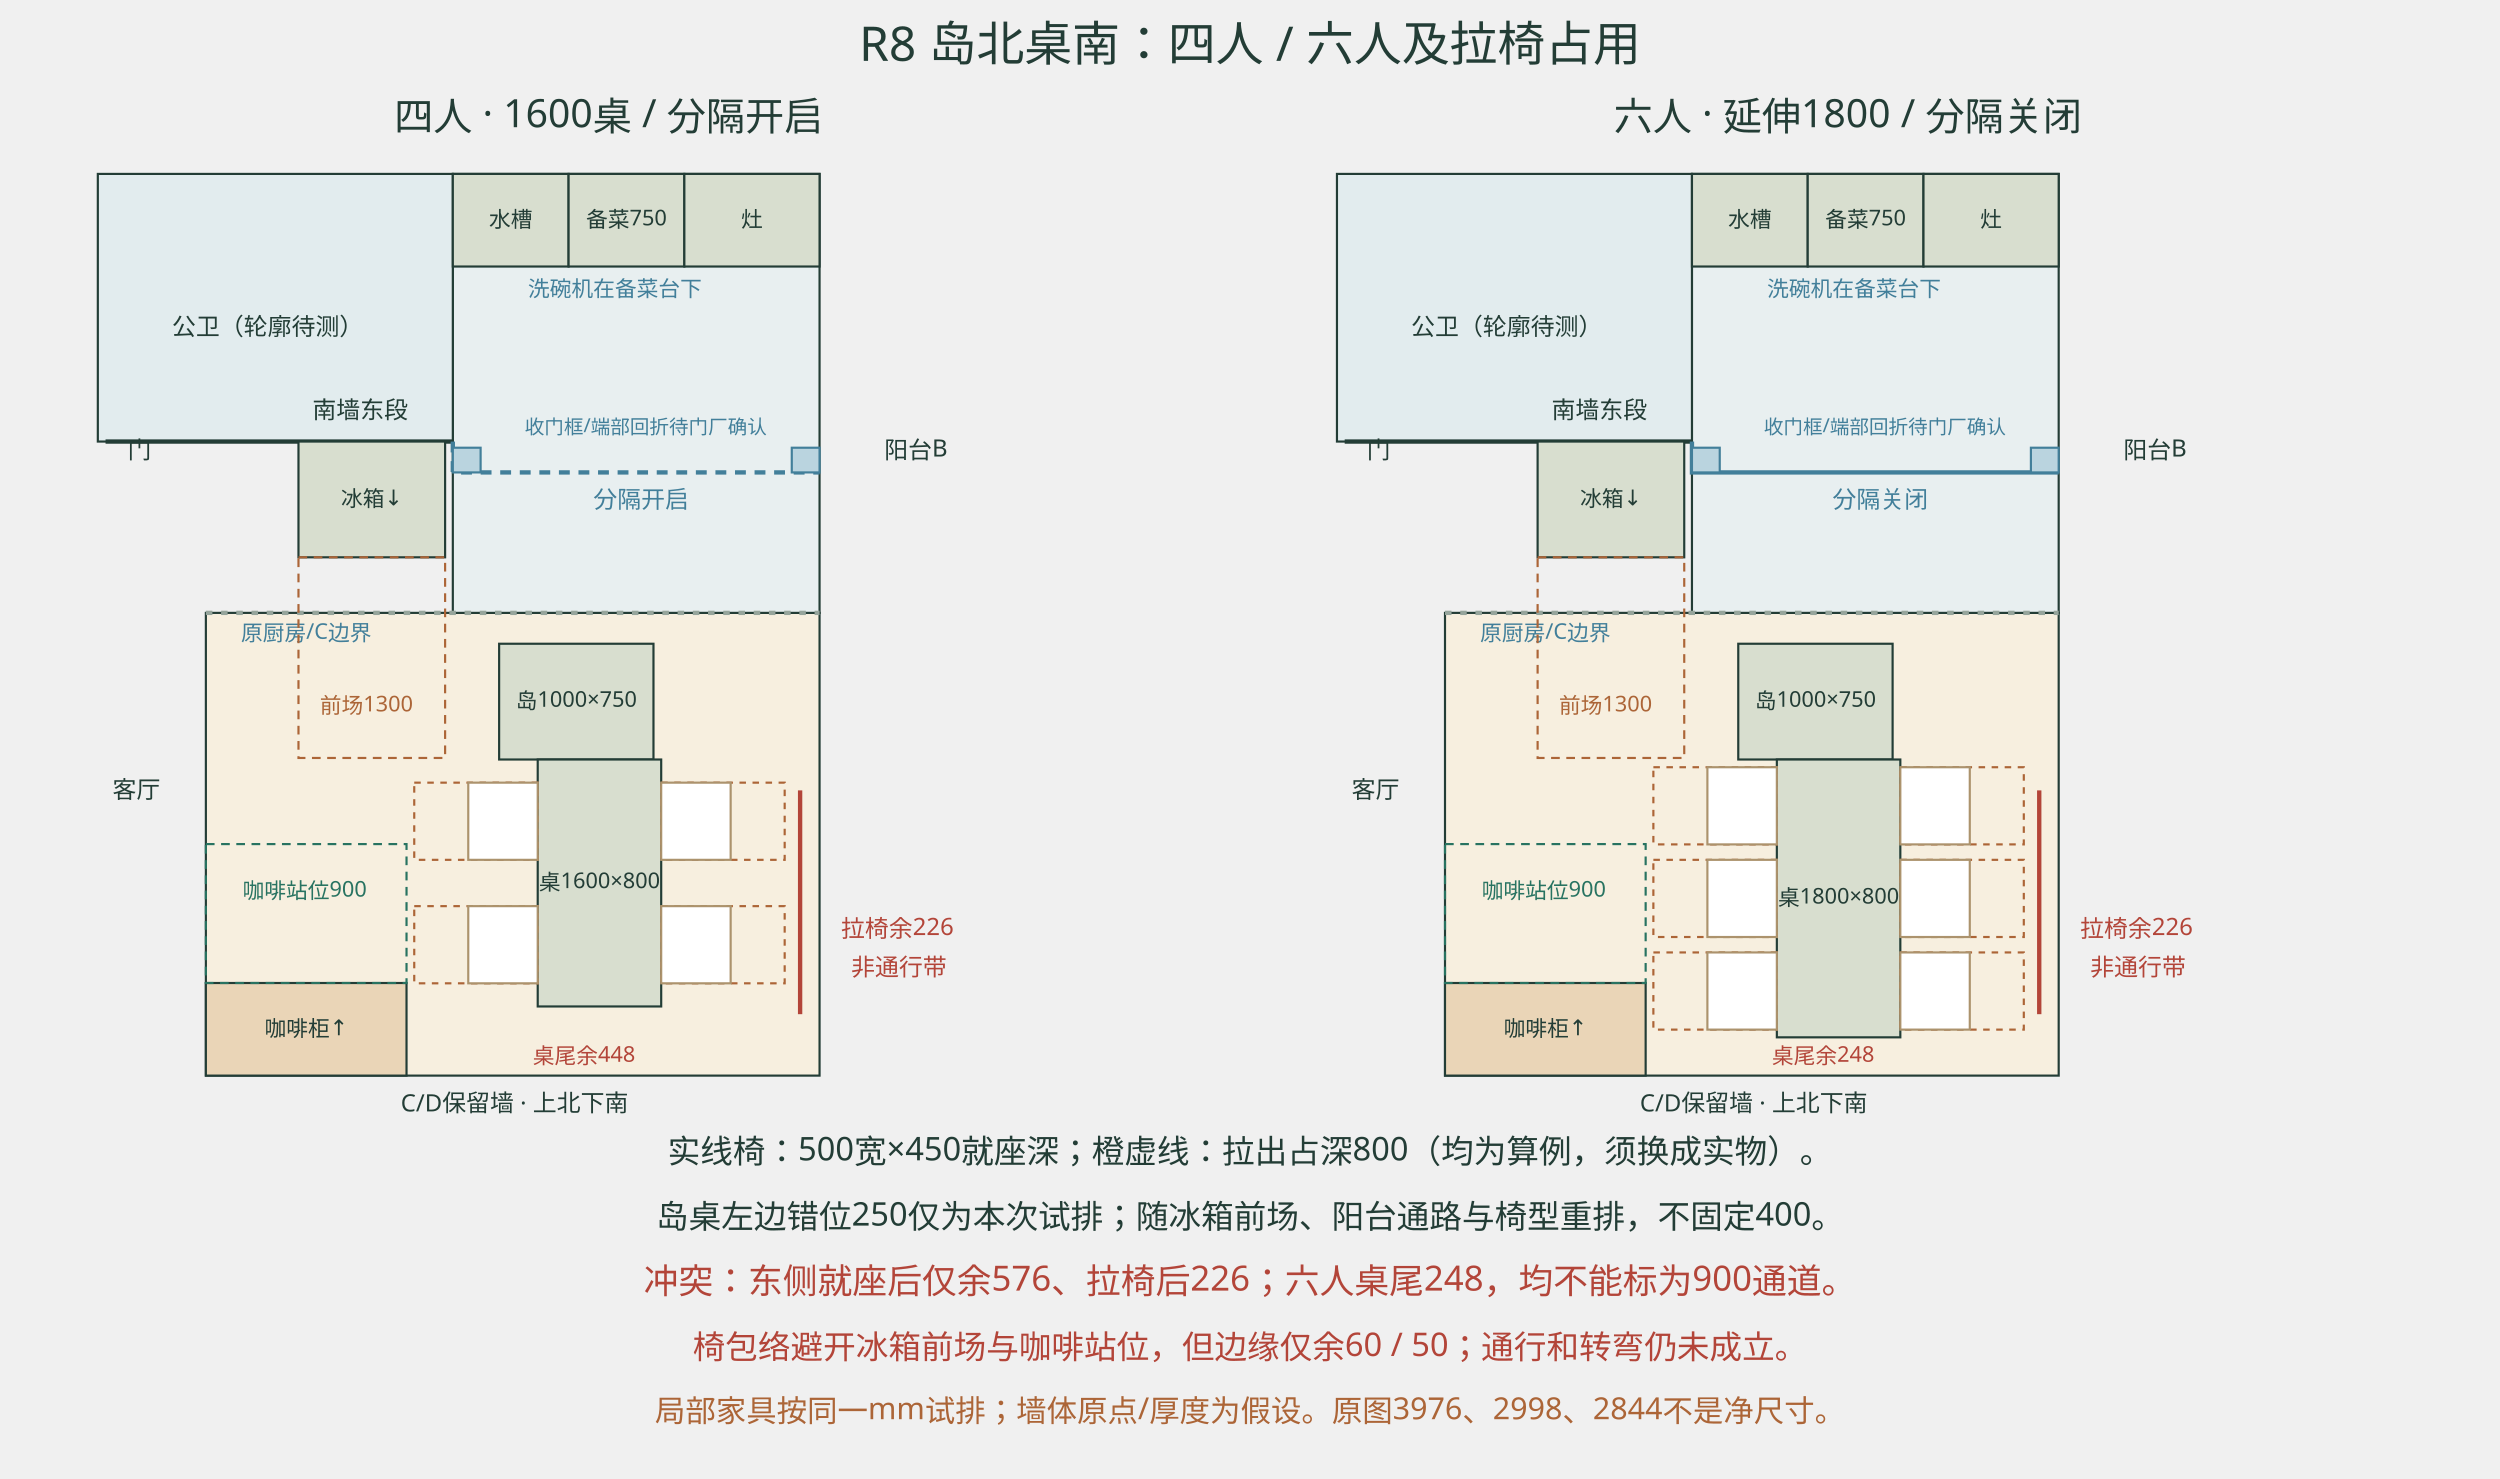
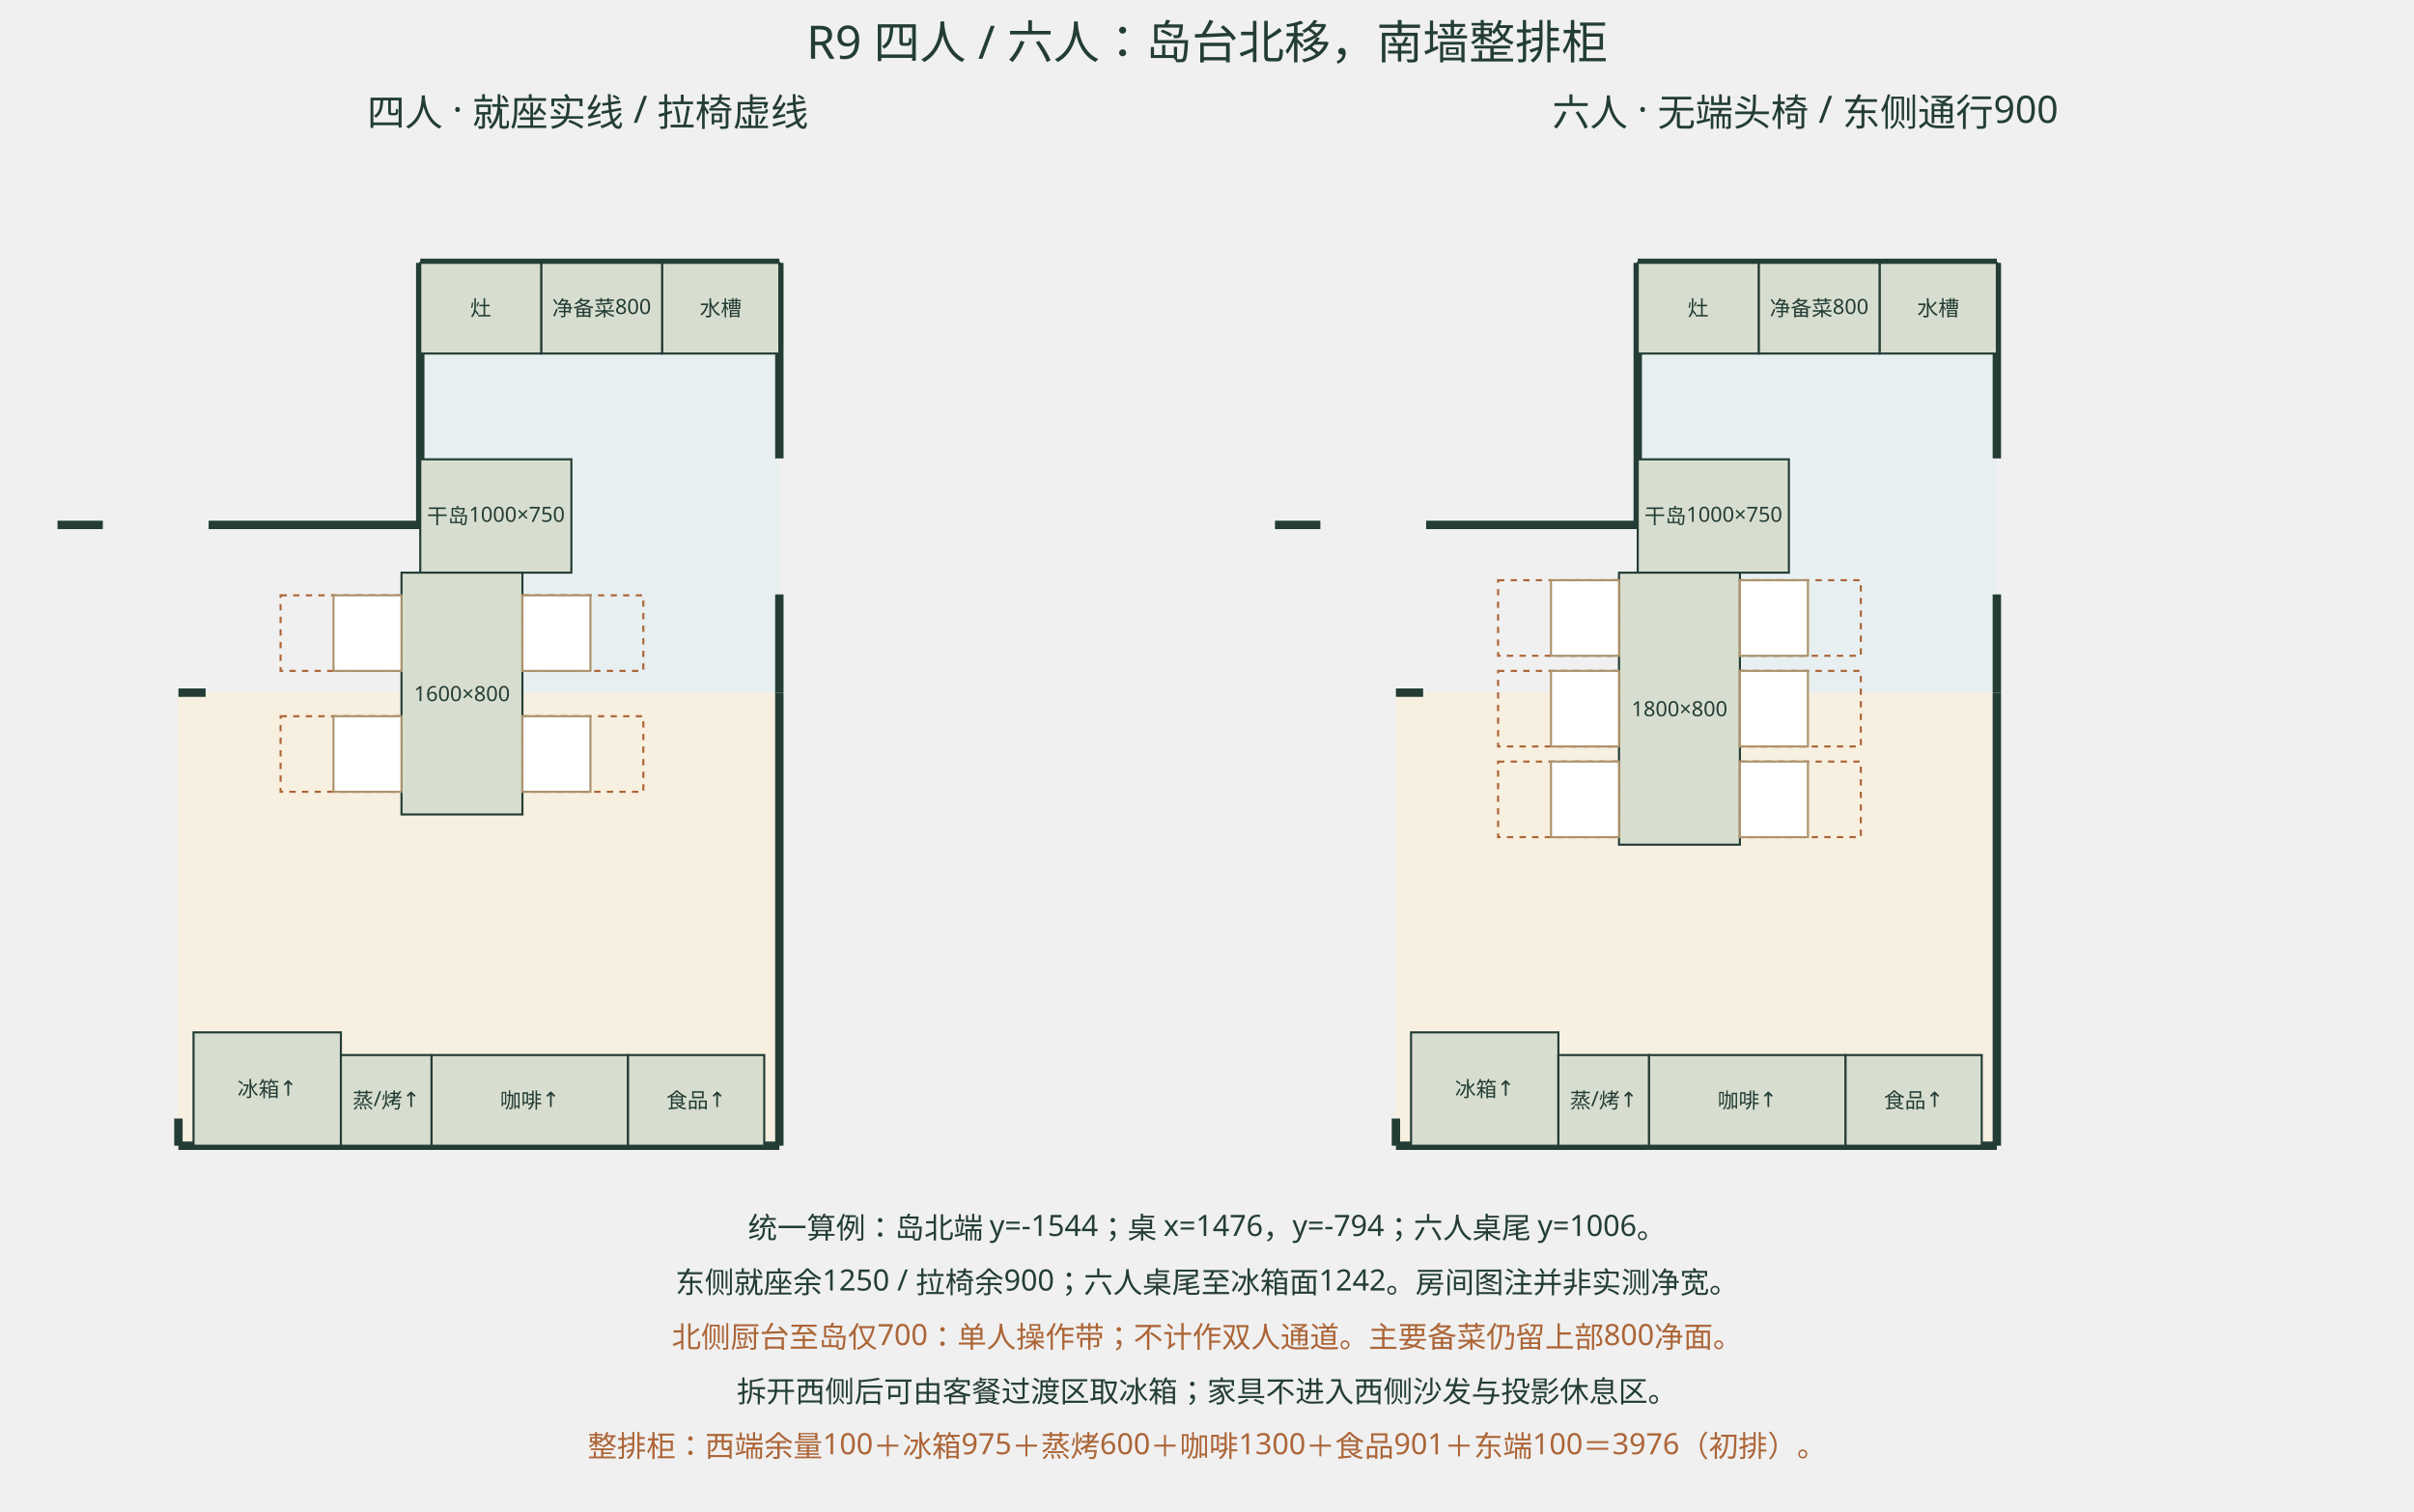
- <svg xmlns="http://www.w3.org/2000/svg" viewBox="0 0 1150 680" role="img" aria-label="R8 岛北桌南：四人 / 六人及拉椅占用">
-   <defs>
-     <marker id="route-arrow" markerWidth="7" markerHeight="7" refX="5" refY="3" orient="auto">
-       <path d="M0 0L6 3L0 6Z" fill="#287361" />
-     </marker>
-   </defs>
+ <svg xmlns="http://www.w3.org/2000/svg" viewBox="0 0 1150 720" role="img" aria-label="R9 四人 / 六人：岛台北移，南墙整排柜">
  <g font-family="Microsoft YaHei, sans-serif">
-     <text x="575" y="28" font-size="22" fill="#233d36" text-anchor="middle">R8 岛北桌南：四人 / 六人及拉椅占用</text>
-     <text x="280" y="60" font-size="18" fill="#233d36" text-anchor="middle">四人 · 1600桌 / 分隔开启</text>
-     <text x="850" y="60" font-size="18" fill="#233d36" text-anchor="middle">六人 · 延伸1800 / 分隔关闭</text>
-     <rect x="94.7" y="281.924" width="282.296" height="212.858" fill="#f7efdf" stroke="#233d36" stroke-dasharray="" />
-     <rect x="208.3" y="80.0" width="168.696" height="201.924" fill="#e8eff0" stroke="#233d36" stroke-dasharray="" />
-     <rect x="45.0" y="80.0" width="163.3" height="123.114" fill="#e2ecee" stroke="#233d36" stroke-dasharray="" />
-     <text x="123.1" y="154.124" font-size="11" fill="#233d36" text-anchor="middle">公卫（轮廓待测）</text>
-     <text x="64.17" y="210.924" font-size="11" fill="#233d36" text-anchor="middle">门</text>
-     <text x="421.3" y="210.924" font-size="11" fill="#233d36" text-anchor="middle">阳台B</text>
-     <text x="62.75" y="367.124" font-size="11" fill="#233d36" text-anchor="middle">客厅</text>
-     <text x="236.7" y="511.254" font-size="11" fill="#233d36" text-anchor="middle">C/D保留墙 · 上北下南</text>
-     <polyline points="48.55,203.114 208.3,203.114" fill="none" stroke="#233d36" stroke-width="2" stroke-dasharray="" />
-     <text x="165.7" y="192.464" font-size="11" fill="#233d36" text-anchor="middle">南墙东段</text>
-     <polyline points="94.7,281.924 376.996,281.924" fill="none" stroke="#96a59c" stroke-width="2" stroke-dasharray="3 4" />
-     <text x="140.85" y="294.704" font-size="10" fill="#427f9a" text-anchor="middle">原厨房/C边界</text>
-     <rect x="208.3" y="80.0" width="53.25" height="42.6" fill="#d8decf" stroke="#233d36" stroke-dasharray="" />
-     <text x="234.925" y="104.495" font-size="10" fill="#233d36" text-anchor="middle">水槽</text>
-     <rect x="261.55" y="80.0" width="53.25" height="42.6" fill="#d8decf" stroke="#233d36" stroke-dasharray="" />
-     <text x="288.175" y="104.495" font-size="10" fill="#233d36" text-anchor="middle">备菜750</text>
-     <rect x="314.8" y="80.0" width="62.196" height="42.6" fill="#d8decf" stroke="#233d36" stroke-dasharray="" />
-     <text x="345.898" y="104.495" font-size="10" fill="#233d36" text-anchor="middle">灶</text>
-     <rect x="137.3" y="203.114" width="67.45" height="53.25" fill="#d8decf" stroke="#233d36" stroke-dasharray="" />
-     <text x="171.025" y="232.934" font-size="10" fill="#233d36" text-anchor="middle">冰箱↓</text>
-     <rect x="229.6" y="296.124" width="71.0" height="53.25" fill="#d8decf" stroke="#233d36" stroke-dasharray="" />
-     <text x="265.1" y="325.944" font-size="10" fill="#233d36" text-anchor="middle">岛1000×750</text>
-     <rect x="247.35" y="349.374" width="56.8" height="113.6" fill="#d8decf" stroke="#233d36" stroke-dasharray="" />
-     <text x="275.75" y="409.369" font-size="10" fill="#233d36" text-anchor="middle">桌1600×800</text>
-     <rect x="94.7" y="452.182" width="92.3" height="42.6" fill="#ead5b7" stroke="#233d36" stroke-dasharray="" />
-     <text x="140.85" y="476.677" font-size="10" fill="#233d36" text-anchor="middle">咖啡柜↑</text>
-     <text x="282.85" y="136.374" font-size="10" fill="#427f9a" text-anchor="middle">洗碗机在备菜台下</text>
-     <rect x="137.3" y="256.364" width="67.45" height="92.3" fill="none" stroke="#ac6537" stroke-dasharray="4 3" />
-     <text x="168.54" y="328.074" font-size="10" fill="#ac6537" text-anchor="middle">前场1300</text>
-     <rect x="94.7" y="388.282" width="92.3" height="63.9" fill="none" stroke="#287361" stroke-dasharray="4 3" />
-     <text x="140.14" y="413.274" font-size="10" fill="#287361" text-anchor="middle">咖啡站位900</text>
-     <rect x="190.55" y="360.024" width="56.8" height="35.5" fill="none" stroke="#ac6537" stroke-dasharray="3 3" />
-     <rect x="190.55" y="416.824" width="56.8" height="35.5" fill="none" stroke="#ac6537" stroke-dasharray="3 3" />
-     <rect x="304.15" y="360.024" width="56.8" height="35.5" fill="none" stroke="#ac6537" stroke-dasharray="3 3" />
-     <rect x="304.15" y="416.824" width="56.8" height="35.5" fill="none" stroke="#ac6537" stroke-dasharray="3 3" />
-     <rect x="215.4" y="360.024" width="31.95" height="35.5" fill="#fff" stroke="#ac936d" stroke-dasharray="" />
-     <rect x="215.4" y="416.824" width="31.95" height="35.5" fill="#fff" stroke="#ac936d" stroke-dasharray="" />
-     <rect x="304.15" y="360.024" width="31.95" height="35.5" fill="#fff" stroke="#ac936d" stroke-dasharray="" />
-     <rect x="304.15" y="416.824" width="31.95" height="35.5" fill="#fff" stroke="#ac936d" stroke-dasharray="" />
-     <polyline points="208.3,203.114 208.3,217.314 376.996,217.314" fill="none" stroke="#427f9a" stroke-width="2" stroke-dasharray="5 4" />
-     <text x="294.92" y="233.644" font-size="11" fill="#427f9a" text-anchor="middle">分隔开启</text>
-     <rect x="208.3" y="205.954" width="12.78" height="11.36" fill="#bad4df" stroke="#427f9a" stroke-dasharray="" />
-     <rect x="364.216" y="205.954" width="12.78" height="11.36" fill="#bad4df" stroke="#427f9a" stroke-dasharray="" />
-     <text x="297.05" y="199.564" font-size="9" fill="#427f9a" text-anchor="middle">收门框/端部回折待门厂确认</text>
-     <polyline points="368.05,363.574 368.05,466.524" fill="none" stroke="#b34539" stroke-width="2" stroke-dasharray="" />
-     <text x="412.78" y="431.024" font-size="11" fill="#b34539" text-anchor="middle">拉椅余226</text>
-     <text x="413.49" y="448.774" font-size="11" fill="#b34539" text-anchor="middle">非通行带</text>
-     <text x="268.65" y="489.244" font-size="10" fill="#b34539" text-anchor="middle">桌尾余448</text>
-     <rect x="664.7" y="281.924" width="282.296" height="212.858" fill="#f7efdf" stroke="#233d36" stroke-dasharray="" />
-     <rect x="778.3" y="80.0" width="168.696" height="201.924" fill="#e8eff0" stroke="#233d36" stroke-dasharray="" />
-     <rect x="615.0" y="80.0" width="163.3" height="123.114" fill="#e2ecee" stroke="#233d36" stroke-dasharray="" />
-     <text x="693.1" y="154.124" font-size="11" fill="#233d36" text-anchor="middle">公卫（轮廓待测）</text>
-     <text x="634.17" y="210.924" font-size="11" fill="#233d36" text-anchor="middle">门</text>
-     <text x="991.3" y="210.924" font-size="11" fill="#233d36" text-anchor="middle">阳台B</text>
-     <text x="632.75" y="367.124" font-size="11" fill="#233d36" text-anchor="middle">客厅</text>
-     <text x="806.7" y="511.254" font-size="11" fill="#233d36" text-anchor="middle">C/D保留墙 · 上北下南</text>
-     <polyline points="618.55,203.114 778.3,203.114" fill="none" stroke="#233d36" stroke-width="2" stroke-dasharray="" />
-     <text x="735.7" y="192.464" font-size="11" fill="#233d36" text-anchor="middle">南墙东段</text>
-     <polyline points="664.7,281.924 946.996,281.924" fill="none" stroke="#96a59c" stroke-width="2" stroke-dasharray="3 4" />
-     <text x="710.85" y="294.704" font-size="10" fill="#427f9a" text-anchor="middle">原厨房/C边界</text>
-     <rect x="778.3" y="80.0" width="53.25" height="42.6" fill="#d8decf" stroke="#233d36" stroke-dasharray="" />
-     <text x="804.925" y="104.495" font-size="10" fill="#233d36" text-anchor="middle">水槽</text>
-     <rect x="831.55" y="80.0" width="53.25" height="42.6" fill="#d8decf" stroke="#233d36" stroke-dasharray="" />
-     <text x="858.175" y="104.495" font-size="10" fill="#233d36" text-anchor="middle">备菜750</text>
-     <rect x="884.8" y="80.0" width="62.196" height="42.6" fill="#d8decf" stroke="#233d36" stroke-dasharray="" />
-     <text x="915.898" y="104.495" font-size="10" fill="#233d36" text-anchor="middle">灶</text>
-     <rect x="707.3" y="203.114" width="67.45" height="53.25" fill="#d8decf" stroke="#233d36" stroke-dasharray="" />
-     <text x="741.025" y="232.934" font-size="10" fill="#233d36" text-anchor="middle">冰箱↓</text>
-     <rect x="799.6" y="296.124" width="71.0" height="53.25" fill="#d8decf" stroke="#233d36" stroke-dasharray="" />
-     <text x="835.1" y="325.944" font-size="10" fill="#233d36" text-anchor="middle">岛1000×750</text>
-     <rect x="817.35" y="349.374" width="56.8" height="127.8" fill="#d8decf" stroke="#233d36" stroke-dasharray="" />
-     <text x="845.75" y="416.469" font-size="10" fill="#233d36" text-anchor="middle">桌1800×800</text>
-     <rect x="664.7" y="452.182" width="92.3" height="42.6" fill="#ead5b7" stroke="#233d36" stroke-dasharray="" />
-     <text x="710.85" y="476.677" font-size="10" fill="#233d36" text-anchor="middle">咖啡柜↑</text>
-     <text x="852.85" y="136.374" font-size="10" fill="#427f9a" text-anchor="middle">洗碗机在备菜台下</text>
-     <rect x="707.3" y="256.364" width="67.45" height="92.3" fill="none" stroke="#ac6537" stroke-dasharray="4 3" />
-     <text x="738.54" y="328.074" font-size="10" fill="#ac6537" text-anchor="middle">前场1300</text>
-     <rect x="664.7" y="388.282" width="92.3" height="63.9" fill="none" stroke="#287361" stroke-dasharray="4 3" />
-     <text x="710.14" y="413.274" font-size="10" fill="#287361" text-anchor="middle">咖啡站位900</text>
-     <rect x="760.55" y="352.924" width="56.8" height="35.5" fill="none" stroke="#ac6537" stroke-dasharray="3 3" />
-     <rect x="760.55" y="395.524" width="56.8" height="35.5" fill="none" stroke="#ac6537" stroke-dasharray="3 3" />
-     <rect x="760.55" y="438.124" width="56.8" height="35.5" fill="none" stroke="#ac6537" stroke-dasharray="3 3" />
-     <rect x="874.15" y="352.924" width="56.8" height="35.5" fill="none" stroke="#ac6537" stroke-dasharray="3 3" />
-     <rect x="874.15" y="395.524" width="56.8" height="35.5" fill="none" stroke="#ac6537" stroke-dasharray="3 3" />
-     <rect x="874.15" y="438.124" width="56.8" height="35.5" fill="none" stroke="#ac6537" stroke-dasharray="3 3" />
-     <rect x="785.4" y="352.924" width="31.95" height="35.5" fill="#fff" stroke="#ac936d" stroke-dasharray="" />
-     <rect x="785.4" y="395.524" width="31.95" height="35.5" fill="#fff" stroke="#ac936d" stroke-dasharray="" />
-     <rect x="785.4" y="438.124" width="31.95" height="35.5" fill="#fff" stroke="#ac936d" stroke-dasharray="" />
-     <rect x="874.15" y="352.924" width="31.95" height="35.5" fill="#fff" stroke="#ac936d" stroke-dasharray="" />
-     <rect x="874.15" y="395.524" width="31.95" height="35.5" fill="#fff" stroke="#ac936d" stroke-dasharray="" />
-     <rect x="874.15" y="438.124" width="31.95" height="35.5" fill="#fff" stroke="#ac936d" stroke-dasharray="" />
-     <polyline points="778.3,203.114 778.3,217.314 946.996,217.314" fill="none" stroke="#427f9a" stroke-width="2" stroke-dasharray="" />
-     <text x="864.92" y="233.644" font-size="11" fill="#427f9a" text-anchor="middle">分隔关闭</text>
-     <rect x="778.3" y="205.954" width="12.78" height="11.36" fill="#bad4df" stroke="#427f9a" stroke-dasharray="" />
-     <rect x="934.216" y="205.954" width="12.78" height="11.36" fill="#bad4df" stroke="#427f9a" stroke-dasharray="" />
-     <text x="867.05" y="199.564" font-size="9" fill="#427f9a" text-anchor="middle">收门框/端部回折待门厂确认</text>
-     <polyline points="938.05,363.574 938.05,466.524" fill="none" stroke="#b34539" stroke-width="2" stroke-dasharray="" />
-     <text x="982.78" y="431.024" font-size="11" fill="#b34539" text-anchor="middle">拉椅余226</text>
-     <text x="983.49" y="448.774" font-size="11" fill="#b34539" text-anchor="middle">非通行带</text>
-     <text x="838.65" y="489.244" font-size="10" fill="#b34539" text-anchor="middle">桌尾余248</text>
-     <text x="575" y="535" font-size="15" fill="#233d36" text-anchor="middle">实线椅：500宽×450就座深；橙虚线：拉出占深800（均为算例，须换成实物）。</text>
-     <text x="575" y="565" font-size="15" fill="#233d36" text-anchor="middle">岛桌左边错位250仅为本次试排；随冰箱前场、阳台通路与椅型重排，不固定400。</text>
-     <text x="575" y="595" font-size="16" fill="#b34539" text-anchor="middle">冲突：东侧就座后仅余576、拉椅后226；六人桌尾248，均不能标为900通道。</text>
-     <text x="575" y="625" font-size="15" fill="#b34539" text-anchor="middle">椅包络避开冰箱前场与咖啡站位，但边缘仅余60 / 50；通行和转弯仍未成立。</text>
-     <text x="575" y="654" font-size="14" fill="#ac6537" text-anchor="middle">局部家具按同一mm试排；墙体原点/厚度为假设。原图3976、2998、2844不是净尺寸。</text>
+     <text x="575.0" y="28" font-size="22" fill="#233d36" text-anchor="middle">R9 四人 / 六人：岛台北移，南墙整排柜</text>
+     <text x="280" y="60" font-size="18" fill="#233d36" text-anchor="middle">四人 · 就座实线 / 拉椅虚线</text>
+     <text x="860" y="60" font-size="18" fill="#233d36" text-anchor="middle">六人 · 无端头椅 / 东侧通行900</text>
+     <rect x="85.0" y="330.0" width="286.272" height="215.856" fill="#f7efdf" stroke="none" stroke-dasharray="" />
+     <rect x="200.2" y="125.232" width="171.072" height="204.768" fill="#e8eff0" stroke="none" stroke-dasharray="" />
+     <g data-wall="bath_south_west" data-retained="true">
+       <polyline points="27.4,250.08 49.0,250.08" fill="none" stroke="#233d36" stroke-width="4" stroke-dasharray="" />
+     </g>
+     <g data-wall="bath_south_east" data-retained="true">
+       <polyline points="99.4,250.08 200.2,250.08" fill="none" stroke="#233d36" stroke-width="4" stroke-dasharray="" />
+     </g>
+     <g data-wall="bath_east" data-retained="true">
+       <polyline points="200.2,125.232 200.2,250.08" fill="none" stroke="#233d36" stroke-width="4" stroke-dasharray="" />
+     </g>
+     <g data-wall="kitchen_north" data-retained="true">
+       <polyline points="200.2,125.232 371.272,125.232" fill="none" stroke="#233d36" stroke-width="4" stroke-dasharray="" />
+     </g>
+     <g data-wall="balcony_divider_north" data-retained="true">
+       <polyline points="371.272,125.232 371.272,218.4" fill="none" stroke="#233d36" stroke-width="4" stroke-dasharray="" />
+     </g>
+     <g data-wall="balcony_divider_south" data-retained="true">
+       <polyline points="371.272,283.2 371.272,330.0" fill="none" stroke="#233d36" stroke-width="4" stroke-dasharray="" />
+     </g>
+     <g data-wall="dining_north_end" data-retained="true">
+       <polyline points="85.0,330.0 97.96,330.0" fill="none" stroke="#233d36" stroke-width="4" stroke-dasharray="" />
+     </g>
+     <g data-wall="dining_east" data-retained="true">
+       <polyline points="371.272,330.0 371.272,545.856" fill="none" stroke="#233d36" stroke-width="4" stroke-dasharray="" />
+     </g>
+     <g data-wall="cd" data-retained="true">
+       <polyline points="85.0,545.856 371.272,545.856" fill="none" stroke="#233d36" stroke-width="4" stroke-dasharray="" />
+     </g>
+     <g data-wall="dining_west_south_end" data-retained="true">
+       <polyline points="85.0,532.896 85.0,545.856" fill="none" stroke="#233d36" stroke-width="4" stroke-dasharray="" />
+     </g>
+     <g data-object="sink">
+       <rect x="315.4" y="125.232" width="55.872" height="43.2" fill="#d8decf" stroke="#233d36" stroke-dasharray="" />
+     </g>
+     <text x="343.336" y="150.432" font-size="10" fill="#233d36" text-anchor="middle">水槽</text>
+     <g data-object="prep">
+       <rect x="257.8" y="125.232" width="57.6" height="43.2" fill="#d8decf" stroke="#233d36" stroke-dasharray="" />
+     </g>
+     <text x="286.6" y="150.432" font-size="10" fill="#233d36" text-anchor="middle">净备菜800</text>
+     <g data-object="hob">
+       <rect x="200.2" y="125.232" width="57.6" height="43.2" fill="#d8decf" stroke="#233d36" stroke-dasharray="" />
+     </g>
+     <text x="229.0" y="150.432" font-size="10" fill="#233d36" text-anchor="middle">灶</text>
+     <g data-object="island">
+       <rect x="200.2" y="218.832" width="72.0" height="54" fill="#d8decf" stroke="#233d36" stroke-dasharray="" />
+     </g>
+     <text x="236.2" y="249.432" font-size="10" fill="#233d36" text-anchor="middle">干岛1000×750</text>
+     <g data-object="table4">
+       <rect x="191.272" y="272.832" width="57.6" height="115.2" fill="#d8decf" stroke="#233d36" stroke-dasharray="" />
+     </g>
+     <text x="220.072" y="334.032" font-size="10" fill="#233d36" text-anchor="middle">1600×800</text>
+     <g data-object="fridge">
+       <rect x="92.2" y="491.856" width="70.2" height="54" fill="#d8decf" stroke="#233d36" stroke-dasharray="" />
+     </g>
+     <text x="127.3" y="522.456" font-size="10" fill="#233d36" text-anchor="middle">冰箱↑</text>
+     <g data-object="tower">
+       <rect x="162.4" y="502.656" width="43.2" height="43.2" fill="#d8decf" stroke="#233d36" stroke-dasharray="" />
+     </g>
+     <text x="184.0" y="527.856" font-size="10" fill="#233d36" text-anchor="middle">蒸/烤↑</text>
+     <g data-object="coffee">
+       <rect x="205.6" y="502.656" width="93.6" height="43.2" fill="#d8decf" stroke="#233d36" stroke-dasharray="" />
+     </g>
+     <text x="252.4" y="527.856" font-size="10" fill="#233d36" text-anchor="middle">咖啡↑</text>
+     <g data-object="pantry">
+       <rect x="299.2" y="502.656" width="64.872" height="43.2" fill="#d8decf" stroke="#233d36" stroke-dasharray="" />
+     </g>
+     <text x="331.636" y="527.856" font-size="10" fill="#233d36" text-anchor="middle">食品↑</text>
+     <rect x="133.672" y="283.632" width="57.6" height="36.0" fill="none" stroke="#ac6537" stroke-dasharray="3 3" />
+     <rect x="133.672" y="341.232" width="57.6" height="36.0" fill="none" stroke="#ac6537" stroke-dasharray="3 3" />
+     <rect x="248.872" y="283.632" width="57.6" height="36.0" fill="none" stroke="#ac6537" stroke-dasharray="3 3" />
+     <rect x="248.872" y="341.232" width="57.6" height="36.0" fill="none" stroke="#ac6537" stroke-dasharray="3 3" />
+     <rect x="158.872" y="283.632" width="32.4" height="36.0" fill="#fff" stroke="#ac936d" stroke-dasharray="" />
+     <rect x="158.872" y="341.232" width="32.4" height="36.0" fill="#fff" stroke="#ac936d" stroke-dasharray="" />
+     <rect x="248.872" y="283.632" width="32.4" height="36.0" fill="#fff" stroke="#ac936d" stroke-dasharray="" />
+     <rect x="248.872" y="341.232" width="32.4" height="36.0" fill="#fff" stroke="#ac936d" stroke-dasharray="" />
+     <rect x="665.0" y="330.0" width="286.272" height="215.856" fill="#f7efdf" stroke="none" stroke-dasharray="" />
+     <rect x="780.2" y="125.232" width="171.072" height="204.768" fill="#e8eff0" stroke="none" stroke-dasharray="" />
+     <g data-wall="bath_south_west" data-retained="true">
+       <polyline points="607.4,250.08 629.0,250.08" fill="none" stroke="#233d36" stroke-width="4" stroke-dasharray="" />
+     </g>
+     <g data-wall="bath_south_east" data-retained="true">
+       <polyline points="679.4,250.08 780.2,250.08" fill="none" stroke="#233d36" stroke-width="4" stroke-dasharray="" />
+     </g>
+     <g data-wall="bath_east" data-retained="true">
+       <polyline points="780.2,125.232 780.2,250.08" fill="none" stroke="#233d36" stroke-width="4" stroke-dasharray="" />
+     </g>
+     <g data-wall="kitchen_north" data-retained="true">
+       <polyline points="780.2,125.232 951.272,125.232" fill="none" stroke="#233d36" stroke-width="4" stroke-dasharray="" />
+     </g>
+     <g data-wall="balcony_divider_north" data-retained="true">
+       <polyline points="951.272,125.232 951.272,218.4" fill="none" stroke="#233d36" stroke-width="4" stroke-dasharray="" />
+     </g>
+     <g data-wall="balcony_divider_south" data-retained="true">
+       <polyline points="951.272,283.2 951.272,330.0" fill="none" stroke="#233d36" stroke-width="4" stroke-dasharray="" />
+     </g>
+     <g data-wall="dining_north_end" data-retained="true">
+       <polyline points="665.0,330.0 677.96,330.0" fill="none" stroke="#233d36" stroke-width="4" stroke-dasharray="" />
+     </g>
+     <g data-wall="dining_east" data-retained="true">
+       <polyline points="951.272,330.0 951.272,545.856" fill="none" stroke="#233d36" stroke-width="4" stroke-dasharray="" />
+     </g>
+     <g data-wall="cd" data-retained="true">
+       <polyline points="665.0,545.856 951.272,545.856" fill="none" stroke="#233d36" stroke-width="4" stroke-dasharray="" />
+     </g>
+     <g data-wall="dining_west_south_end" data-retained="true">
+       <polyline points="665.0,532.896 665.0,545.856" fill="none" stroke="#233d36" stroke-width="4" stroke-dasharray="" />
+     </g>
+     <g data-object="sink">
+       <rect x="895.4" y="125.232" width="55.872" height="43.2" fill="#d8decf" stroke="#233d36" stroke-dasharray="" />
+     </g>
+     <text x="923.336" y="150.432" font-size="10" fill="#233d36" text-anchor="middle">水槽</text>
+     <g data-object="prep">
+       <rect x="837.8" y="125.232" width="57.6" height="43.2" fill="#d8decf" stroke="#233d36" stroke-dasharray="" />
+     </g>
+     <text x="866.6" y="150.432" font-size="10" fill="#233d36" text-anchor="middle">净备菜800</text>
+     <g data-object="hob">
+       <rect x="780.2" y="125.232" width="57.6" height="43.2" fill="#d8decf" stroke="#233d36" stroke-dasharray="" />
+     </g>
+     <text x="809.0" y="150.432" font-size="10" fill="#233d36" text-anchor="middle">灶</text>
+     <g data-object="island">
+       <rect x="780.2" y="218.832" width="72.0" height="54" fill="#d8decf" stroke="#233d36" stroke-dasharray="" />
+     </g>
+     <text x="816.2" y="249.432" font-size="10" fill="#233d36" text-anchor="middle">干岛1000×750</text>
+     <g data-object="table6">
+       <rect x="771.272" y="272.832" width="57.6" height="129.6" fill="#d8decf" stroke="#233d36" stroke-dasharray="" />
+     </g>
+     <text x="800.072" y="341.232" font-size="10" fill="#233d36" text-anchor="middle">1800×800</text>
+     <g data-object="fridge">
+       <rect x="672.2" y="491.856" width="70.2" height="54" fill="#d8decf" stroke="#233d36" stroke-dasharray="" />
+     </g>
+     <text x="707.3" y="522.456" font-size="10" fill="#233d36" text-anchor="middle">冰箱↑</text>
+     <g data-object="tower">
+       <rect x="742.4" y="502.656" width="43.2" height="43.2" fill="#d8decf" stroke="#233d36" stroke-dasharray="" />
+     </g>
+     <text x="764.0" y="527.856" font-size="10" fill="#233d36" text-anchor="middle">蒸/烤↑</text>
+     <g data-object="coffee">
+       <rect x="785.6" y="502.656" width="93.6" height="43.2" fill="#d8decf" stroke="#233d36" stroke-dasharray="" />
+     </g>
+     <text x="832.4" y="527.856" font-size="10" fill="#233d36" text-anchor="middle">咖啡↑</text>
+     <g data-object="pantry">
+       <rect x="879.2" y="502.656" width="64.872" height="43.2" fill="#d8decf" stroke="#233d36" stroke-dasharray="" />
+     </g>
+     <text x="911.636" y="527.856" font-size="10" fill="#233d36" text-anchor="middle">食品↑</text>
+     <rect x="713.672" y="276.432" width="57.6" height="36.0" fill="none" stroke="#ac6537" stroke-dasharray="3 3" />
+     <rect x="713.672" y="319.632" width="57.6" height="36.0" fill="none" stroke="#ac6537" stroke-dasharray="3 3" />
+     <rect x="713.672" y="362.832" width="57.6" height="36.0" fill="none" stroke="#ac6537" stroke-dasharray="3 3" />
+     <rect x="828.872" y="276.432" width="57.6" height="36.0" fill="none" stroke="#ac6537" stroke-dasharray="3 3" />
+     <rect x="828.872" y="319.632" width="57.6" height="36.0" fill="none" stroke="#ac6537" stroke-dasharray="3 3" />
+     <rect x="828.872" y="362.832" width="57.6" height="36.0" fill="none" stroke="#ac6537" stroke-dasharray="3 3" />
+     <rect x="738.872" y="276.432" width="32.4" height="36.0" fill="#fff" stroke="#ac936d" stroke-dasharray="" />
+     <rect x="738.872" y="319.632" width="32.4" height="36.0" fill="#fff" stroke="#ac936d" stroke-dasharray="" />
+     <rect x="738.872" y="362.832" width="32.4" height="36.0" fill="#fff" stroke="#ac936d" stroke-dasharray="" />
+     <rect x="828.872" y="276.432" width="32.4" height="36.0" fill="#fff" stroke="#ac936d" stroke-dasharray="" />
+     <rect x="828.872" y="319.632" width="32.4" height="36.0" fill="#fff" stroke="#ac936d" stroke-dasharray="" />
+     <rect x="828.872" y="362.832" width="32.4" height="36.0" fill="#fff" stroke="#ac936d" stroke-dasharray="" />
+     <text x="575" y="590" font-size="14" fill="#233d36" text-anchor="middle">统一算例：岛北端 y=-1544；桌 x=1476，y=-794；六人桌尾 y=1006。</text>
+     <text x="575" y="616" font-size="14" fill="#233d36" text-anchor="middle">东侧就座余1250 / 拉椅余900；六人桌尾至冰箱面1242。房间图注并非实测净宽。</text>
+     <text x="575" y="642" font-size="14" fill="#ac6537" text-anchor="middle">北侧厨台至岛仅700：单人操作带；不计作双人通道。主要备菜仍留上部800净面。</text>
+     <text x="575" y="668" font-size="14" fill="#233d36" text-anchor="middle">拆开西侧后可由客餐过渡区取冰箱；家具不进入西侧沙发与投影休息区。</text>
+     <text x="575" y="694" font-size="14" fill="#ac6537" text-anchor="middle">整排柜：西端余量100＋冰箱975＋蒸烤600＋咖啡1300＋食品901＋东端100＝3976（初排）。</text>
  </g>
</svg>
